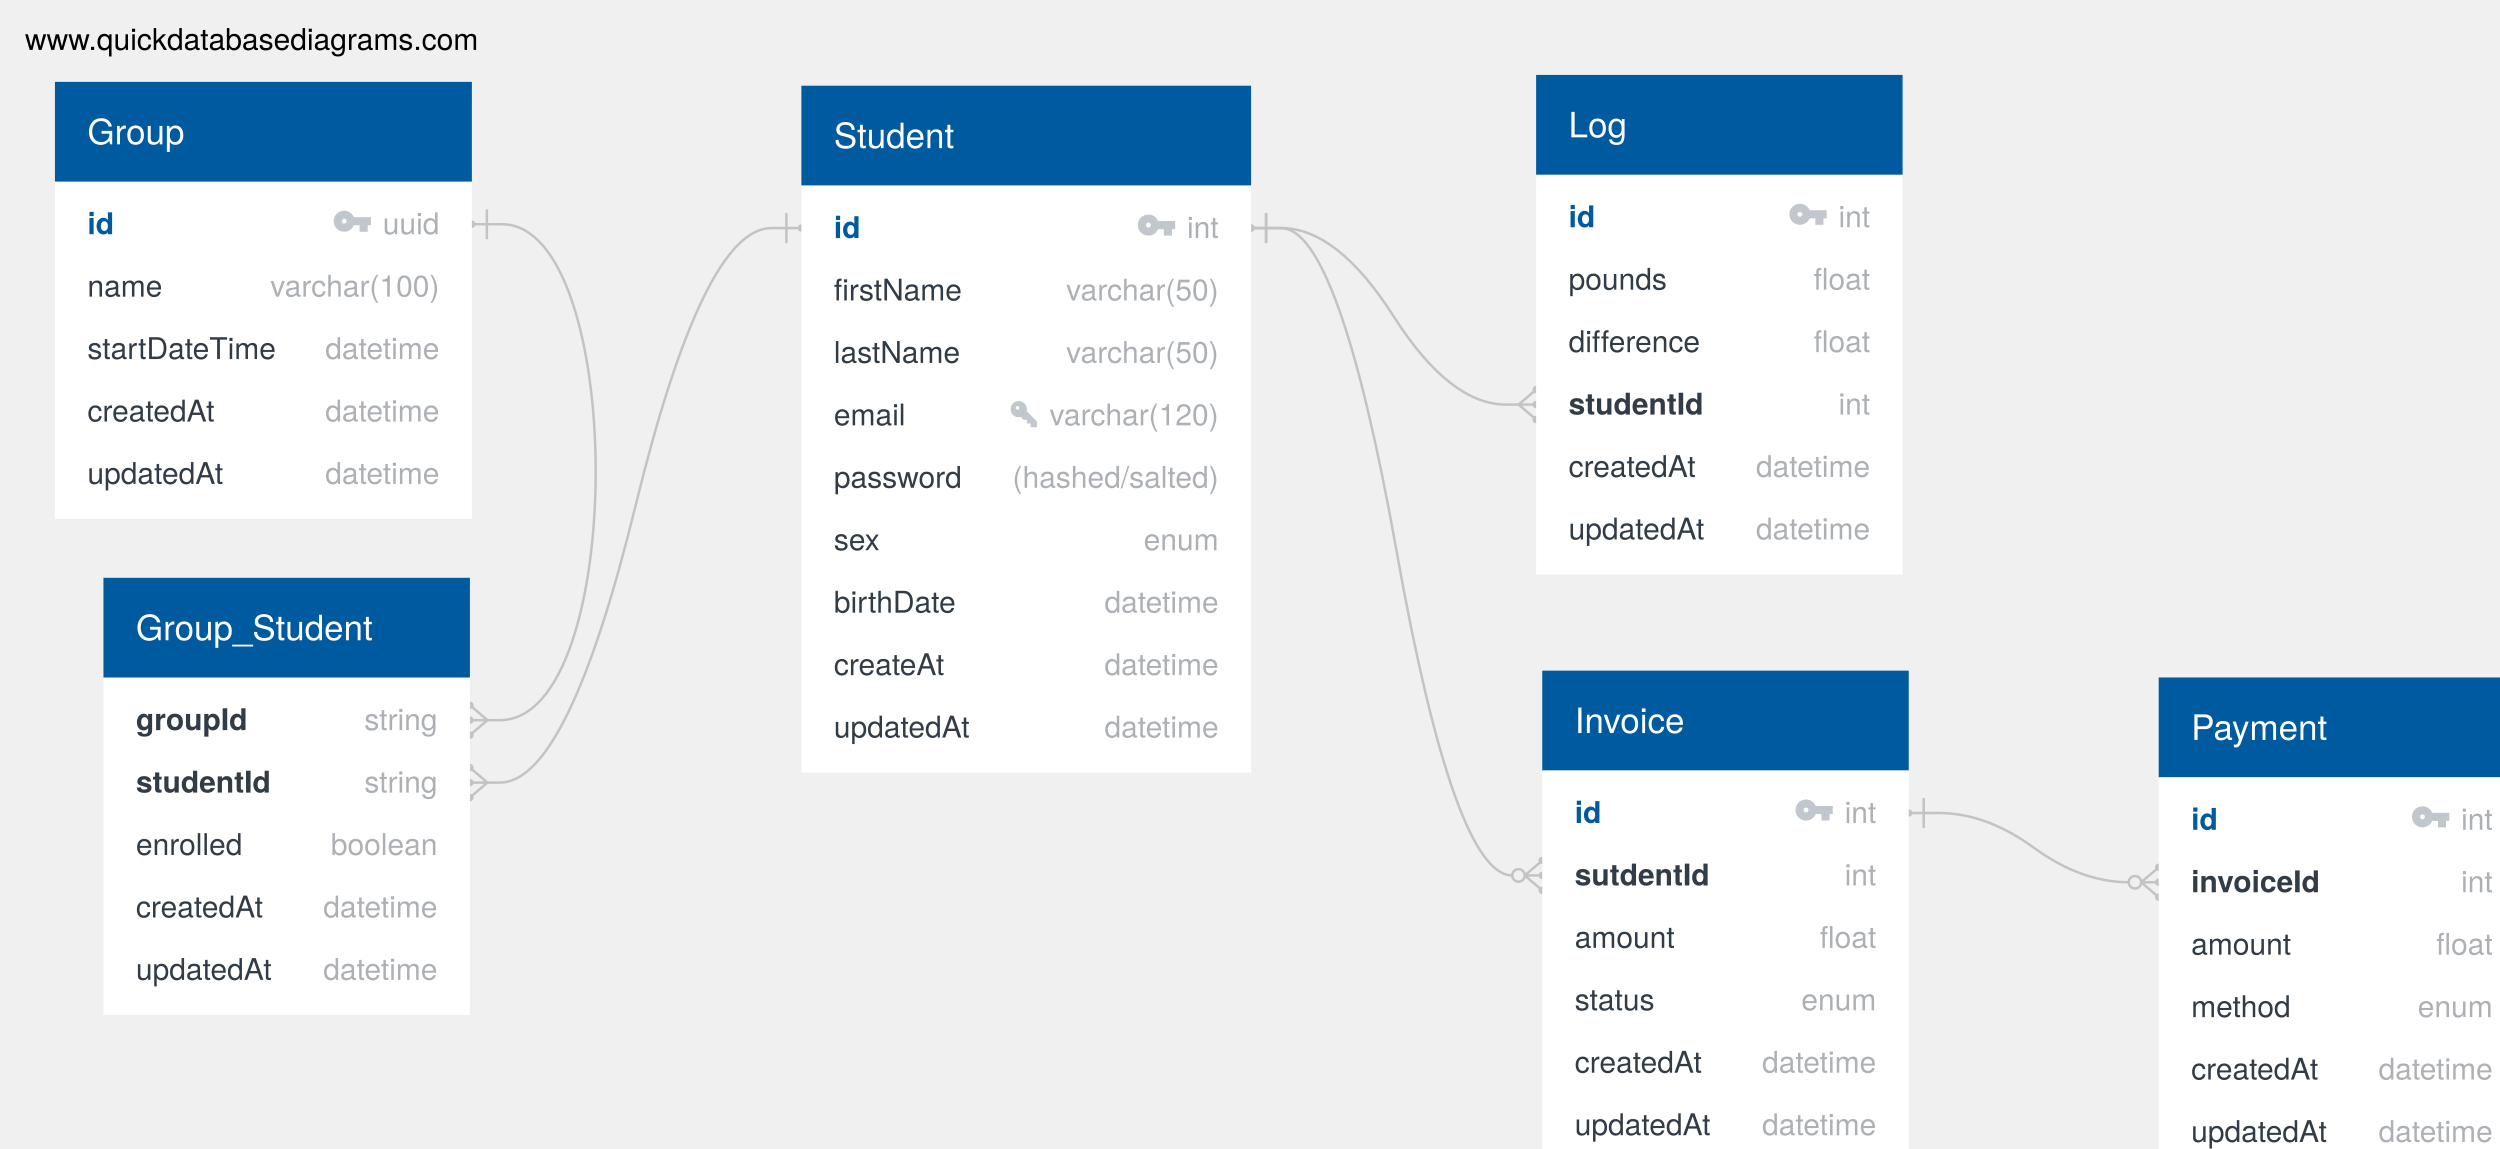
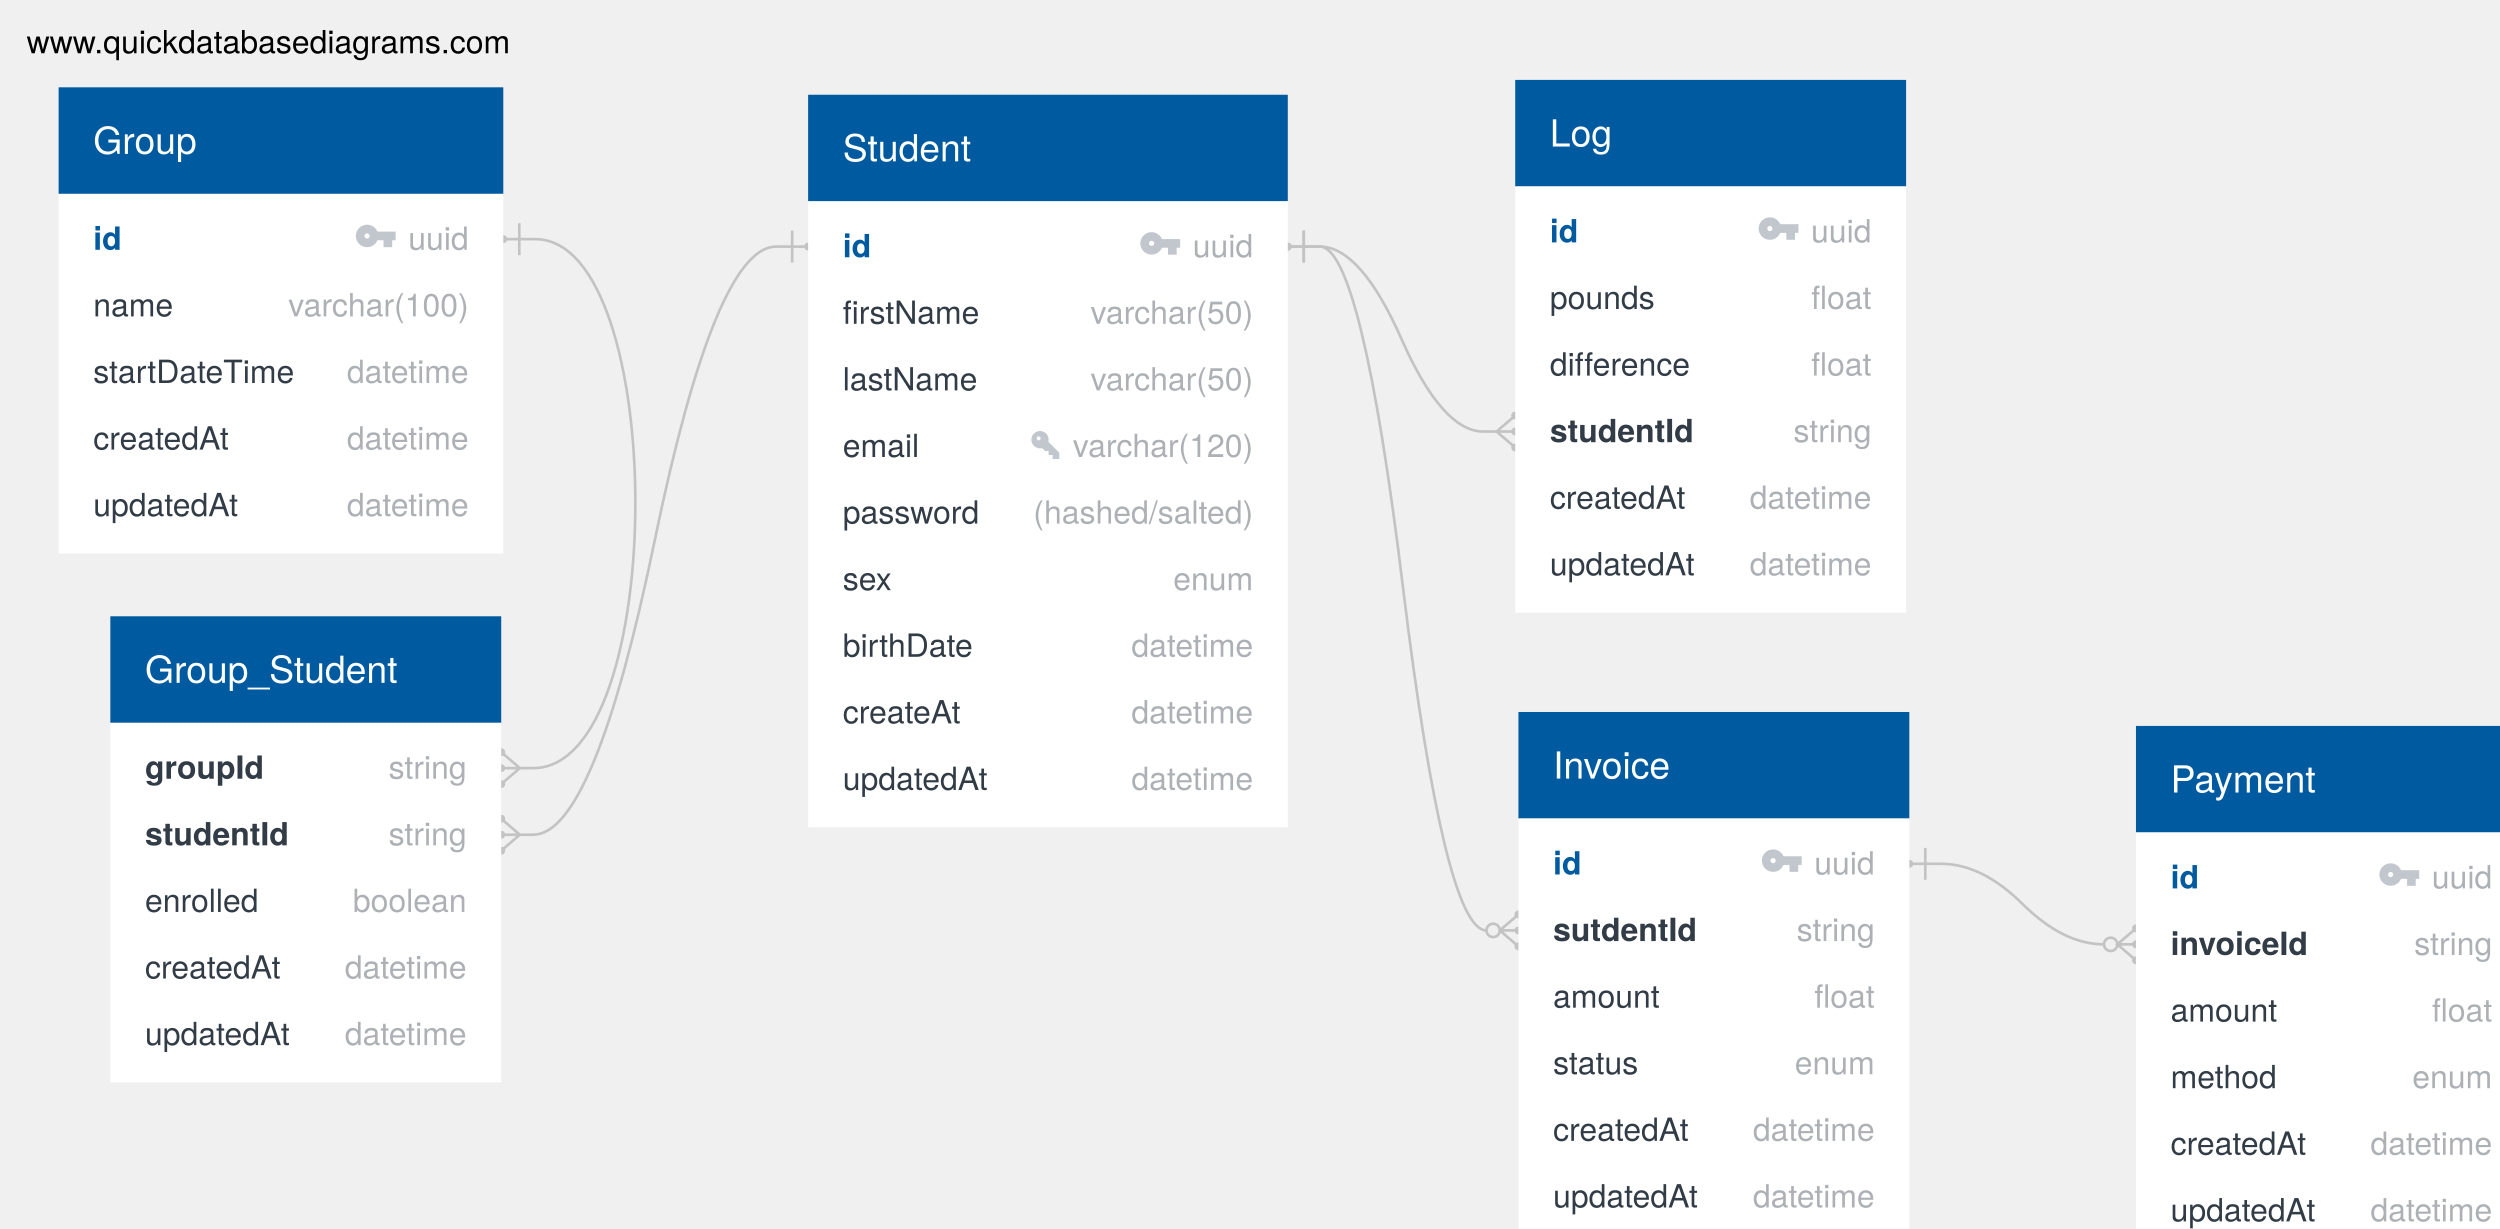
<svg xmlns="http://www.w3.org/2000/svg" class="diagram-root" style="background: #f5f6f6">
  <style>.diagram-root { font-family: "Helvetica Neue", sans-serif; font-size: 12px; } .t { overflow: visible; } .t-bg { y: 40; fill: #fff;   } .th { fill: #005aa0;   } .tht { fill: #fff; font-size: 14px;  } .tf { fill: #323c46; overflow: visible; } .tf.pk { fill: #005aa0; font-weight: bold; } .tf.fk { font-weight: bold; } .ty { fill: #adb1b5; font-weight: normal; text-anchor: end; } .r { fill: transparent; stroke: #c3c3c3; stroke-width: 1; } .l { stroke: 1; } .i { fill: #c2c7ce; stroke: #c2c7ce; } .i.ix { fill: #afb3b6; stroke: #000; } .fa { fill: transparent; overflow: visible; } .fa .bg.hover { fill: #f7f7f7; } .c { cy: 12; r: 4; stroke: #d2d2dc; fill: #d2d2dc; } .hr { fill: transparent; stroke: #323c46; stroke-opacity: 0.035; stroke-width: 13; } .dc { stroke: #fa5a3c; fill: #fa5a3c; } .x { stroke: white; stroke-width: 1; } .hl .th { fill: #1b9bff; } .hl .tht {  } .fhl .bg { fill: #e7f4ff; } .fhls .bg {  } .r.hl { stroke: #1b9bff; } .dim { opacity: 0.25; }</style>
  <g class="drawing-wrapper" transform="translate(362.5444, 221.13) scale(1,1)">
    <g class="rs">
      <path d="M -173.6 -131.35 m -1, 0 a 1,1 0 1,0 2,0 a 1,1 0 1,0 -2,0 M -173.6 -131.35 m -0.5, 0 a 0.5,0.5 0 1,0 1,0 a 0.5,0.5 0 1,0 -1,0  M-173.6 -131.35 L-173.6 -131.35 -161.6 -131.35 M-167.6 -125.35 L-167.6 -125.35 -167.6 -137.35 M-161.6 -131.35 C -111.6 -131.35, -111.132 67.23, -162.38 67.23 M -174.38 67.23 m -1, 0 a 1,1 0 1,0 2,0 a 1,1 0 1,0 -2,0 M -174.38 67.23 m -0.5, 0 a 0.5,0.5 0 1,0 1,0 a 0.5,0.5 0 1,0 -1,0  M-174.38 67.23 L-174.38 67.23 -162.38 67.23 M -174.38 73.23 m -1, 0 a 1,1 0 1,0 2,0 a 1,1 0 1,0 -2,0 M -174.38 73.23 m -0.5, 0 a 0.5,0.5 0 1,0 1,0 a 0.5,0.5 0 1,0 -1,0  M-174.38 73.23 L-174.38 73.23 -167.38 67.23 -174.38 61.23 M -174.38 61.23 m -1, 0 a 1,1 0 1,0 2,0 a 1,1 0 1,0 -2,0 M -174.38 61.23 m -0.5, 0 a 0.5,0.5 0 1,0 1,0 a 0.5,0.5 0 1,0 -1,0 " id="h3708581855" class="r" />
-       <path d="M -41.66 -129.81 m -1, 0 a 1,1 0 1,0 2,0 a 1,1 0 1,0 -2,0 M -41.66 -129.81 m -0.5, 0 a 0.5,0.5 0 1,0 1,0 a 0.5,0.5 0 1,0 -1,0  M-41.66 -129.81 L-41.66 -129.81 -53.66 -129.81 M-47.66 -123.81 L-47.66 -123.81 -47.66 -135.81 M-53.66 -129.81 Q -80.84 -129.81, -108.02 -18.79 T -162.38 92.23 M -174.38 92.23 m -1, 0 a 1,1 0 1,0 2,0 a 1,1 0 1,0 -2,0 M -174.38 92.23 m -0.5, 0 a 0.5,0.5 0 1,0 1,0 a 0.5,0.5 0 1,0 -1,0  M-174.38 92.23 L-174.38 92.23 -162.38 92.23 M -174.38 98.23 m -1, 0 a 1,1 0 1,0 2,0 a 1,1 0 1,0 -2,0 M -174.38 98.23 m -0.5, 0 a 0.5,0.5 0 1,0 1,0 a 0.5,0.5 0 1,0 -1,0  M-174.38 98.23 L-174.38 98.23 -167.38 92.23 -174.38 86.23 M -174.38 86.23 m -1, 0 a 1,1 0 1,0 2,0 a 1,1 0 1,0 -2,0 M -174.38 86.23 m -0.5, 0 a 0.5,0.5 0 1,0 1,0 a 0.5,0.5 0 1,0 -1,0 " id="h2288525087" class="r" />
-       <path d="M 252.54 -59.13 m -1, 0 a 1,1 0 1,0 2,0 a 1,1 0 1,0 -2,0 M 252.54 -59.13 m -0.5, 0 a 0.5,0.5 0 1,0 1,0 a 0.5,0.5 0 1,0 -1,0  M252.54 -59.13 L252.54 -59.13 240.54 -59.13 M 252.54 -53.13 m -1, 0 a 1,1 0 1,0 2,0 a 1,1 0 1,0 -2,0 M 252.54 -53.13 m -0.5, 0 a 0.5,0.5 0 1,0 1,0 a 0.5,0.5 0 1,0 -1,0  M252.54 -53.13 L252.54 -53.13 245.54 -59.13 252.54 -65.13 M 252.54 -65.13 m -1, 0 a 1,1 0 1,0 2,0 a 1,1 0 1,0 -2,0 M 252.54 -65.13 m -0.5, 0 a 0.5,0.5 0 1,0 1,0 a 0.5,0.5 0 1,0 -1,0  M240.54 -59.13 Q 218.01 -59.13, 195.48 -94.47 T 150.41 -129.81 M 138.41 -129.81 m -1, 0 a 1,1 0 1,0 2,0 a 1,1 0 1,0 -2,0 M 138.41 -129.81 m -0.5, 0 a 0.5,0.5 0 1,0 1,0 a 0.5,0.5 0 1,0 -1,0  M138.41 -129.81 L138.41 -129.81 150.41 -129.81 M144.41 -123.81 L144.41 -123.81 144.41 -135.81" id="h3353060187" class="r" />
-       <path d="M 255 129.41 m -1, 0 a 1,1 0 1,0 2,0 a 1,1 0 1,0 -2,0 M 255 129.41 m -0.5, 0 a 0.5,0.5 0 1,0 1,0 a 0.5,0.5 0 1,0 -1,0  M255 129.41 L255 129.41 248 129.41 M 255 135.41 m -1, 0 a 1,1 0 1,0 2,0 a 1,1 0 1,0 -2,0 M 255 135.41 m -0.5, 0 a 0.5,0.5 0 1,0 1,0 a 0.5,0.5 0 1,0 -1,0  M255 135.41 L255 135.41 248 129.41 255 123.41 M 255 123.41 m -1, 0 a 1,1 0 1,0 2,0 a 1,1 0 1,0 -2,0 M 255 123.41 m -0.5, 0 a 0.5,0.5 0 1,0 1,0 a 0.5,0.5 0 1,0 -1,0  M 245.5 129.41 m -2.5, 0 a 2.5,2.5 0 1,0 5,0 a 2.5,2.5 0 1,0 -5,0 M243 129.41 Q 219.86 129.41, 196.71 -0.2 T 150.41 -129.81 M 138.41 -129.81 m -1, 0 a 1,1 0 1,0 2,0 a 1,1 0 1,0 -2,0 M 138.41 -129.81 m -0.5, 0 a 0.5,0.5 0 1,0 1,0 a 0.5,0.5 0 1,0 -1,0  M138.41 -129.81 L138.41 -129.81 150.41 -129.81 M144.41 -123.81 L144.41 -123.81 144.41 -135.81" id="h2521388377" class="r" />
-       <path d="M 501.83 132.14 m -1, 0 a 1,1 0 1,0 2,0 a 1,1 0 1,0 -2,0 M 501.83 132.14 m -0.5, 0 a 0.5,0.5 0 1,0 1,0 a 0.5,0.5 0 1,0 -1,0  M501.83 132.14 L501.83 132.14 494.83 132.14 M 501.83 138.14 m -1, 0 a 1,1 0 1,0 2,0 a 1,1 0 1,0 -2,0 M 501.83 138.14 m -0.5, 0 a 0.5,0.5 0 1,0 1,0 a 0.5,0.5 0 1,0 -1,0  M501.83 138.14 L501.83 138.14 494.83 132.14 501.83 126.14 M 501.83 126.14 m -1, 0 a 1,1 0 1,0 2,0 a 1,1 0 1,0 -2,0 M 501.83 126.14 m -0.5, 0 a 0.5,0.5 0 1,0 1,0 a 0.5,0.5 0 1,0 -1,0  M 492.33 132.14 m -2.5, 0 a 2.5,2.5 0 1,0 5,0 a 2.5,2.5 0 1,0 -5,0 M489.83 132.14 Q 470.81 132.14, 451.79 118.28 T 413.74 104.41 M 401.74 104.41 m -1, 0 a 1,1 0 1,0 2,0 a 1,1 0 1,0 -2,0 M 401.74 104.41 m -0.5, 0 a 0.5,0.5 0 1,0 1,0 a 0.5,0.5 0 1,0 -1,0  M401.74 104.41 L401.74 104.41 413.74 104.41 M407.74 110.41 L407.74 110.41 407.74 98.41" id="h3462194952" class="r" />
+       <path d="M -59.16 -128.56 m -1, 0 a 1,1 0 1,0 2,0 a 1,1 0 1,0 -2,0 M -59.16 -128.56 m -0.5, 0 a 0.5,0.5 0 1,0 1,0 a 0.5,0.5 0 1,0 -1,0  M-59.16 -128.56 L-59.16 -128.56 -71.16 -128.56 M-65.16 -122.56 L-65.16 -122.56 -65.16 -134.56 M-71.16 -128.56 Q -93.96 -128.56, -116.77 -18.16 T -162.38 92.23 M -174.38 92.23 m -1, 0 a 1,1 0 1,0 2,0 a 1,1 0 1,0 -2,0 M -174.38 92.23 m -0.5, 0 a 0.5,0.5 0 1,0 1,0 a 0.5,0.5 0 1,0 -1,0  M-174.38 92.23 L-174.38 92.23 -162.38 92.23 M -174.38 98.23 m -1, 0 a 1,1 0 1,0 2,0 a 1,1 0 1,0 -2,0 M -174.38 98.23 m -0.5, 0 a 0.5,0.5 0 1,0 1,0 a 0.5,0.5 0 1,0 -1,0  M-174.38 98.23 L-174.38 98.23 -167.38 92.23 -174.38 86.23 M -174.38 86.23 m -1, 0 a 1,1 0 1,0 2,0 a 1,1 0 1,0 -2,0 M -174.38 86.23 m -0.5, 0 a 0.5,0.5 0 1,0 1,0 a 0.5,0.5 0 1,0 -1,0 " id="h2288525087" class="r" />
+       <path d="M 206.29 -59.13 m -1, 0 a 1,1 0 1,0 2,0 a 1,1 0 1,0 -2,0 M 206.29 -59.13 m -0.5, 0 a 0.5,0.5 0 1,0 1,0 a 0.5,0.5 0 1,0 -1,0  M206.29 -59.13 L206.29 -59.13 194.29 -59.13 M 206.29 -53.13 m -1, 0 a 1,1 0 1,0 2,0 a 1,1 0 1,0 -2,0 M 206.29 -53.13 m -0.5, 0 a 0.5,0.5 0 1,0 1,0 a 0.5,0.5 0 1,0 -1,0  M206.29 -53.13 L206.29 -53.13 199.29 -59.13 206.29 -65.13 M 206.29 -65.13 m -1, 0 a 1,1 0 1,0 2,0 a 1,1 0 1,0 -2,0 M 206.29 -65.13 m -0.5, 0 a 0.5,0.5 0 1,0 1,0 a 0.5,0.5 0 1,0 -1,0  M194.29 -59.13 Q 178.95 -59.13, 163.6 -93.84 T 132.91 -128.56 M 120.91 -128.56 m -1, 0 a 1,1 0 1,0 2,0 a 1,1 0 1,0 -2,0 M 120.91 -128.56 m -0.5, 0 a 0.5,0.5 0 1,0 1,0 a 0.5,0.5 0 1,0 -1,0  M120.91 -128.56 L120.91 -128.56 132.91 -128.56 M126.91 -122.56 L126.91 -122.56 126.91 -134.56" id="h3353060187" class="r" />
+       <path d="M 207.5 128.16 m -1, 0 a 1,1 0 1,0 2,0 a 1,1 0 1,0 -2,0 M 207.5 128.16 m -0.5, 0 a 0.5,0.5 0 1,0 1,0 a 0.5,0.5 0 1,0 -1,0  M207.5 128.16 L207.5 128.16 200.5 128.16 M 207.5 134.16 m -1, 0 a 1,1 0 1,0 2,0 a 1,1 0 1,0 -2,0 M 207.5 134.16 m -0.5, 0 a 0.5,0.5 0 1,0 1,0 a 0.5,0.5 0 1,0 -1,0  M207.5 134.16 L207.5 134.16 200.5 128.16 207.5 122.16 M 207.5 122.16 m -1, 0 a 1,1 0 1,0 2,0 a 1,1 0 1,0 -2,0 M 207.5 122.16 m -0.5, 0 a 0.5,0.5 0 1,0 1,0 a 0.5,0.5 0 1,0 -1,0  M 198 128.16 m -2.5, 0 a 2.5,2.5 0 1,0 5,0 a 2.5,2.5 0 1,0 -5,0 M195.5 128.16 Q 179.86 128.16, 164.21 -0.2 T 132.91 -128.56 M 120.91 -128.56 m -1, 0 a 1,1 0 1,0 2,0 a 1,1 0 1,0 -2,0 M 120.91 -128.56 m -0.5, 0 a 0.5,0.5 0 1,0 1,0 a 0.5,0.5 0 1,0 -1,0  M120.91 -128.56 L120.91 -128.56 132.91 -128.56 M126.91 -122.56 L126.91 -122.56 126.91 -134.56" id="h2521388377" class="r" />
+       <path d="M 439.33 133.39 m -1, 0 a 1,1 0 1,0 2,0 a 1,1 0 1,0 -2,0 M 439.33 133.39 m -0.5, 0 a 0.5,0.5 0 1,0 1,0 a 0.5,0.5 0 1,0 -1,0  M439.33 133.39 L439.33 133.39 432.33 133.39 M 439.33 139.39 m -1, 0 a 1,1 0 1,0 2,0 a 1,1 0 1,0 -2,0 M 439.33 139.39 m -0.5, 0 a 0.5,0.5 0 1,0 1,0 a 0.5,0.5 0 1,0 -1,0  M439.33 139.39 L439.33 139.39 432.33 133.39 439.33 127.39 M 439.33 127.39 m -1, 0 a 1,1 0 1,0 2,0 a 1,1 0 1,0 -2,0 M 439.33 127.39 m -0.5, 0 a 0.5,0.5 0 1,0 1,0 a 0.5,0.5 0 1,0 -1,0  M 429.83 133.39 m -2.5, 0 a 2.5,2.5 0 1,0 5,0 a 2.5,2.5 0 1,0 -5,0 M427.33 133.39 Q 412.06 133.39, 396.79 118.28 T 366.24 103.16 M 354.24 103.16 m -1, 0 a 1,1 0 1,0 2,0 a 1,1 0 1,0 -2,0 M 354.24 103.16 m -0.5, 0 a 0.5,0.5 0 1,0 1,0 a 0.5,0.5 0 1,0 -1,0  M354.24 103.16 L354.24 103.16 366.24 103.16 M360.24 109.16 L360.24 109.16 360.24 97.16" id="h3462194952" class="r" />
    </g>
    <g class="hrs" />
    <g class="ts">
      <svg width="166.94" height="175" x="-340.54" y="-188.35" id="h1507136116" class="t">
        <rect height="40" width="166.94" class="th" />
        <text x="13" y="25" class="tht">Group</text>
        <rect height="135" width="166.94" class="t-bg" />
        <text x="13" y="61" class="tf pk">id<tspan x="153.94" class="ty">uuid</tspan>
        </text>
        <path d="M7,14A2,2 0 0,1 5,12A2,2 0 0,1 7,10A2,2 0 0,1 9,12A2,2 0 0,1 7,14M12.65,10C11.83,7.67 9.61,6 7, 6A6, 6 0 0, 0 1, 12A6, 6 0 0, 0 7, 18C9.61, 18 11.83, 16.33 12.65, 14H17V18H21V14H23V10H12.65Z" class="i pk" transform="translate(111.2525, 48) scale(0.65)" />
        <text x="13" y="86" class="tf">name<tspan x="153.94" class="ty">varchar(100)</tspan>
        </text>
        <text x="13" y="111" class="tf">startDateTime<tspan x="153.94" class="ty">datetime</tspan>
        </text>
        <text x="13" y="136" class="tf">createdAt<tspan x="153.94" class="ty">datetime</tspan>
        </text>
        <text x="13" y="161" class="tf">updatedAt<tspan x="153.94" class="ty">datetime</tspan>
        </text>
      </svg>
      <svg width="146.74" height="175" x="-321.12" y="10.23" id="h3965530264" class="t">
        <rect height="40" width="146.74" class="th" />
        <text x="13" y="25" class="tht">Group_Student</text>
        <rect height="135" width="146.74" class="t-bg" />
        <text x="13" y="61" class="tf fk">groupId<tspan x="133.74" class="ty">string</tspan>
        </text>
        <text x="13" y="86" class="tf fk">studentId<tspan x="133.74" class="ty">string</tspan>
        </text>
        <text x="13" y="111" class="tf">enrolled<tspan x="133.74" class="ty">boolean</tspan>
        </text>
        <text x="13" y="136" class="tf">createdAt<tspan x="133.74" class="ty">datetime</tspan>
        </text>
        <text x="13" y="161" class="tf">updatedAt<tspan x="133.74" class="ty">datetime</tspan>
        </text>
      </svg>
-       <svg width="180.07" height="275" x="-41.66" y="-186.81" id="h2268466501" class="t">
+       <svg width="180.07" height="275" x="-59.16" y="-185.56" id="h2268466501" class="t">
        <rect height="40" width="180.07" class="th" />
        <text x="13" y="25" class="tht">Student</text>
        <rect height="235" width="180.07" class="t-bg" />
-         <text x="13" y="61" class="tf pk">id<tspan x="167.07" class="ty">int</tspan>
+         <text x="13" y="61" class="tf pk">id<tspan x="167.07" class="ty">uuid</tspan>
        </text>
-         <path d="M7,14A2,2 0 0,1 5,12A2,2 0 0,1 7,10A2,2 0 0,1 9,12A2,2 0 0,1 7,14M12.65,10C11.83,7.67 9.61,6 7, 6A6, 6 0 0, 0 1, 12A6, 6 0 0, 0 7, 18C9.61, 18 11.83, 16.33 12.65, 14H17V18H21V14H23V10H12.65Z" class="i pk" transform="translate(134.3962, 48) scale(0.65)" />
+         <path d="M7,14A2,2 0 0,1 5,12A2,2 0 0,1 7,10A2,2 0 0,1 9,12A2,2 0 0,1 7,14M12.65,10C11.83,7.67 9.61,6 7, 6A6, 6 0 0, 0 1, 12A6, 6 0 0, 0 7, 18C9.61, 18 11.83, 16.33 12.65, 14H17V18H21V14H23V10H12.65Z" class="i pk" transform="translate(124.3825, 48) scale(0.65)" />
        <text x="13" y="86" class="tf">firstName<tspan x="167.07" class="ty">varchar(50)</tspan>
        </text>
        <text x="13" y="111" class="tf">lastName<tspan x="167.07" class="ty">varchar(50)</tspan>
        </text>
        <text x="13" y="136" class="tf">email<tspan x="167.07" class="ty">varchar(120)</tspan>
        </text>
        <path d="M22,18V22H18V19H15V16H12L9.74,13.74C9.19,13.91 8.61,14 8,14A6,6 0 0,1 2,8A6,6 0 0,1 8,2A6,6 0 0,1 14,8C14,8.61 13.91, 9.19 13.74, 9.74L22, 18M7, 5A2, 2 0 0, 0 5, 7A2, 2 0 0, 0 7, 9A2, 2 0 0, 0 9, 7A2, 2 0 0, 0 7, 5Z" class="i uq" transform="translate(83.04266, 125.5) scale(0.5)" />
        <text x="13" y="161" class="tf">password<tspan x="167.07" class="ty">(hashed/salted)</tspan>
        </text>
        <text x="13" y="186" class="tf">sex<tspan x="167.07" class="ty">enum</tspan>
        </text>
        <text x="13" y="211" class="tf">birthDate<tspan x="167.07" class="ty">datetime</tspan>
        </text>
        <text x="13" y="236" class="tf">createAt<tspan x="167.07" class="ty">datetime</tspan>
        </text>
        <text x="13" y="261" class="tf">updatedAt<tspan x="167.07" class="ty">datetime</tspan>
        </text>
      </svg>
-       <svg width="146.74" height="200" x="252.54" y="-191.13" id="h3571718501" class="t">
+       <svg width="146.74" height="200" x="206.29" y="-191.13" id="h3571718501" class="t">
        <rect height="40" width="146.74" class="th" />
        <text x="13" y="25" class="tht">Log</text>
        <rect height="160" width="146.74" class="t-bg" />
-         <text x="13" y="61" class="tf pk">id<tspan x="133.74" class="ty">int</tspan>
+         <text x="13" y="61" class="tf pk">id<tspan x="133.74" class="ty">uuid</tspan>
        </text>
-         <path d="M7,14A2,2 0 0,1 5,12A2,2 0 0,1 7,10A2,2 0 0,1 9,12A2,2 0 0,1 7,14M12.65,10C11.83,7.67 9.61,6 7, 6A6, 6 0 0, 0 1, 12A6, 6 0 0, 0 7, 18C9.61, 18 11.83, 16.33 12.65, 14H17V18H21V14H23V10H12.65Z" class="i pk" transform="translate(101.0662, 48) scale(0.65)" />
+         <path d="M7,14A2,2 0 0,1 5,12A2,2 0 0,1 7,10A2,2 0 0,1 9,12A2,2 0 0,1 7,14M12.65,10C11.83,7.67 9.61,6 7, 6A6, 6 0 0, 0 1, 12A6, 6 0 0, 0 7, 18C9.61, 18 11.83, 16.33 12.65, 14H17V18H21V14H23V10H12.65Z" class="i pk" transform="translate(91.0525, 48) scale(0.65)" />
        <text x="13" y="86" class="tf">pounds<tspan x="133.74" class="ty">float</tspan>
        </text>
        <text x="13" y="111" class="tf">difference<tspan x="133.74" class="ty">float</tspan>
        </text>
-         <text x="13" y="136" class="tf fk">studentId<tspan x="133.74" class="ty">int</tspan>
+         <text x="13" y="136" class="tf fk">studentId<tspan x="133.74" class="ty">string</tspan>
        </text>
        <text x="13" y="161" class="tf">createdAt<tspan x="133.74" class="ty">datetime</tspan>
        </text>
        <text x="13" y="186" class="tf">updatedAt<tspan x="133.74" class="ty">datetime</tspan>
        </text>
      </svg>
-       <svg width="146.74" height="200" x="255" y="47.41" id="h2005482782" class="t">
+       <svg width="146.74" height="200" x="207.5" y="46.16" id="h2005482782" class="t">
        <rect height="40" width="146.74" class="th" />
        <text x="13" y="25" class="tht">Invoice</text>
        <rect height="160" width="146.74" class="t-bg" />
-         <text x="13" y="61" class="tf pk">id<tspan x="133.74" class="ty">int</tspan>
+         <text x="13" y="61" class="tf pk">id<tspan x="133.74" class="ty">uuid</tspan>
        </text>
-         <path d="M7,14A2,2 0 0,1 5,12A2,2 0 0,1 7,10A2,2 0 0,1 9,12A2,2 0 0,1 7,14M12.65,10C11.83,7.67 9.61,6 7, 6A6, 6 0 0, 0 1, 12A6, 6 0 0, 0 7, 18C9.61, 18 11.83, 16.33 12.65, 14H17V18H21V14H23V10H12.65Z" class="i pk" transform="translate(101.0662, 48) scale(0.65)" />
-         <text x="13" y="86" class="tf fk">sutdentId<tspan x="133.74" class="ty">int</tspan>
+         <path d="M7,14A2,2 0 0,1 5,12A2,2 0 0,1 7,10A2,2 0 0,1 9,12A2,2 0 0,1 7,14M12.65,10C11.83,7.67 9.61,6 7, 6A6, 6 0 0, 0 1, 12A6, 6 0 0, 0 7, 18C9.61, 18 11.83, 16.33 12.65, 14H17V18H21V14H23V10H12.65Z" class="i pk" transform="translate(91.0525, 48) scale(0.65)" />
+         <text x="13" y="86" class="tf fk">sutdentId<tspan x="133.74" class="ty">string</tspan>
        </text>
        <text x="13" y="111" class="tf">amount<tspan x="133.74" class="ty">float</tspan>
        </text>
        <text x="13" y="136" class="tf">status<tspan x="133.74" class="ty">enum</tspan>
        </text>
        <text x="13" y="161" class="tf">createdAt<tspan x="133.74" class="ty">datetime</tspan>
        </text>
        <text x="13" y="186" class="tf">updatedAt<tspan x="133.74" class="ty">datetime</tspan>
        </text>
      </svg>
-       <svg width="146.74" height="200" x="501.83" y="50.14" id="h79873455" class="t">
+       <svg width="146.74" height="200" x="439.33" y="51.39" id="h79873455" class="t">
        <rect height="40" width="146.74" class="th" />
        <text x="13" y="25" class="tht">Payment</text>
        <rect height="160" width="146.74" class="t-bg" />
-         <text x="13" y="61" class="tf pk">id<tspan x="133.74" class="ty">int</tspan>
+         <text x="13" y="61" class="tf pk">id<tspan x="133.74" class="ty">uuid</tspan>
        </text>
-         <path d="M7,14A2,2 0 0,1 5,12A2,2 0 0,1 7,10A2,2 0 0,1 9,12A2,2 0 0,1 7,14M12.65,10C11.83,7.67 9.61,6 7, 6A6, 6 0 0, 0 1, 12A6, 6 0 0, 0 7, 18C9.61, 18 11.83, 16.33 12.65, 14H17V18H21V14H23V10H12.65Z" class="i pk" transform="translate(101.0662, 48) scale(0.65)" />
-         <text x="13" y="86" class="tf fk">invoiceId<tspan x="133.74" class="ty">int</tspan>
+         <path d="M7,14A2,2 0 0,1 5,12A2,2 0 0,1 7,10A2,2 0 0,1 9,12A2,2 0 0,1 7,14M12.65,10C11.83,7.67 9.61,6 7, 6A6, 6 0 0, 0 1, 12A6, 6 0 0, 0 7, 18C9.61, 18 11.83, 16.33 12.65, 14H17V18H21V14H23V10H12.65Z" class="i pk" transform="translate(91.0525, 48) scale(0.65)" />
+         <text x="13" y="86" class="tf fk">invoiceId<tspan x="133.74" class="ty">string</tspan>
        </text>
        <text x="13" y="111" class="tf">amount<tspan x="133.74" class="ty">float</tspan>
        </text>
        <text x="13" y="136" class="tf">method<tspan x="133.74" class="ty">enum</tspan>
        </text>
        <text x="13" y="161" class="tf">createdAt<tspan x="133.74" class="ty">datetime</tspan>
        </text>
        <text x="13" y="186" class="tf">updatedAt<tspan x="133.74" class="ty">datetime</tspan>
        </text>
      </svg>
    </g>
  </g>
  <text class="qdbd-link" x="10" y="20">www.quickdatabasediagrams.com</text>
</svg>
